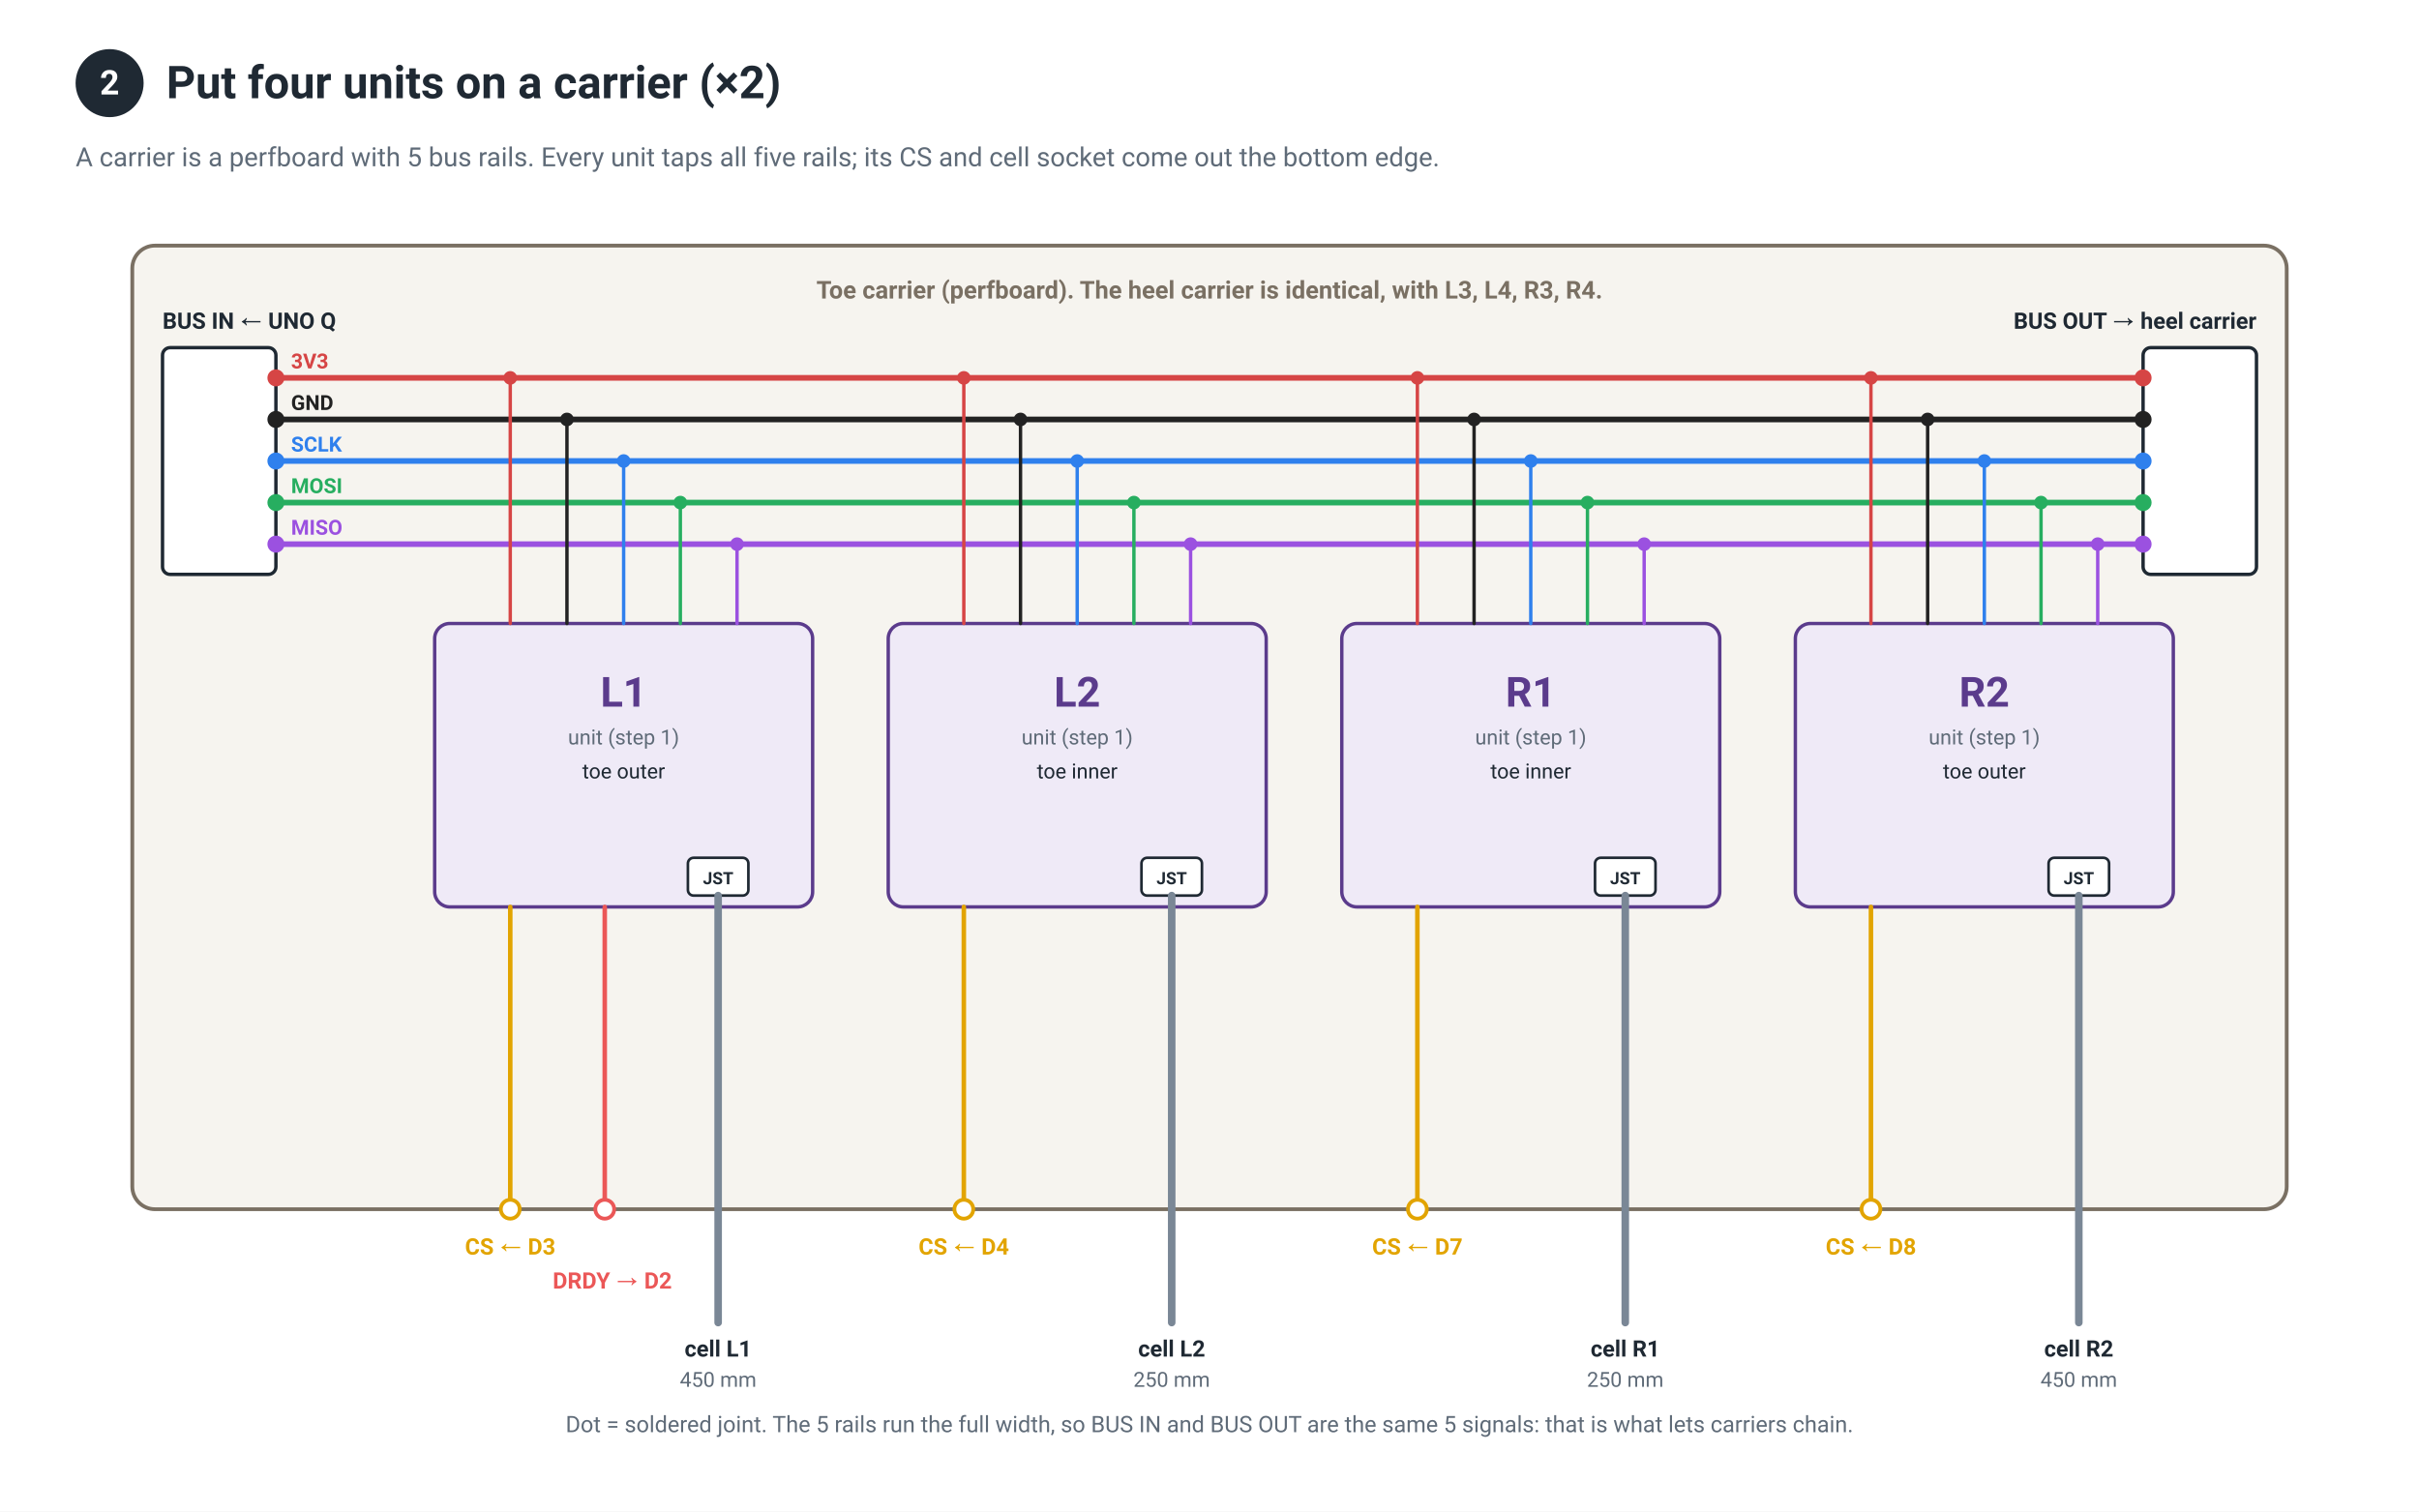
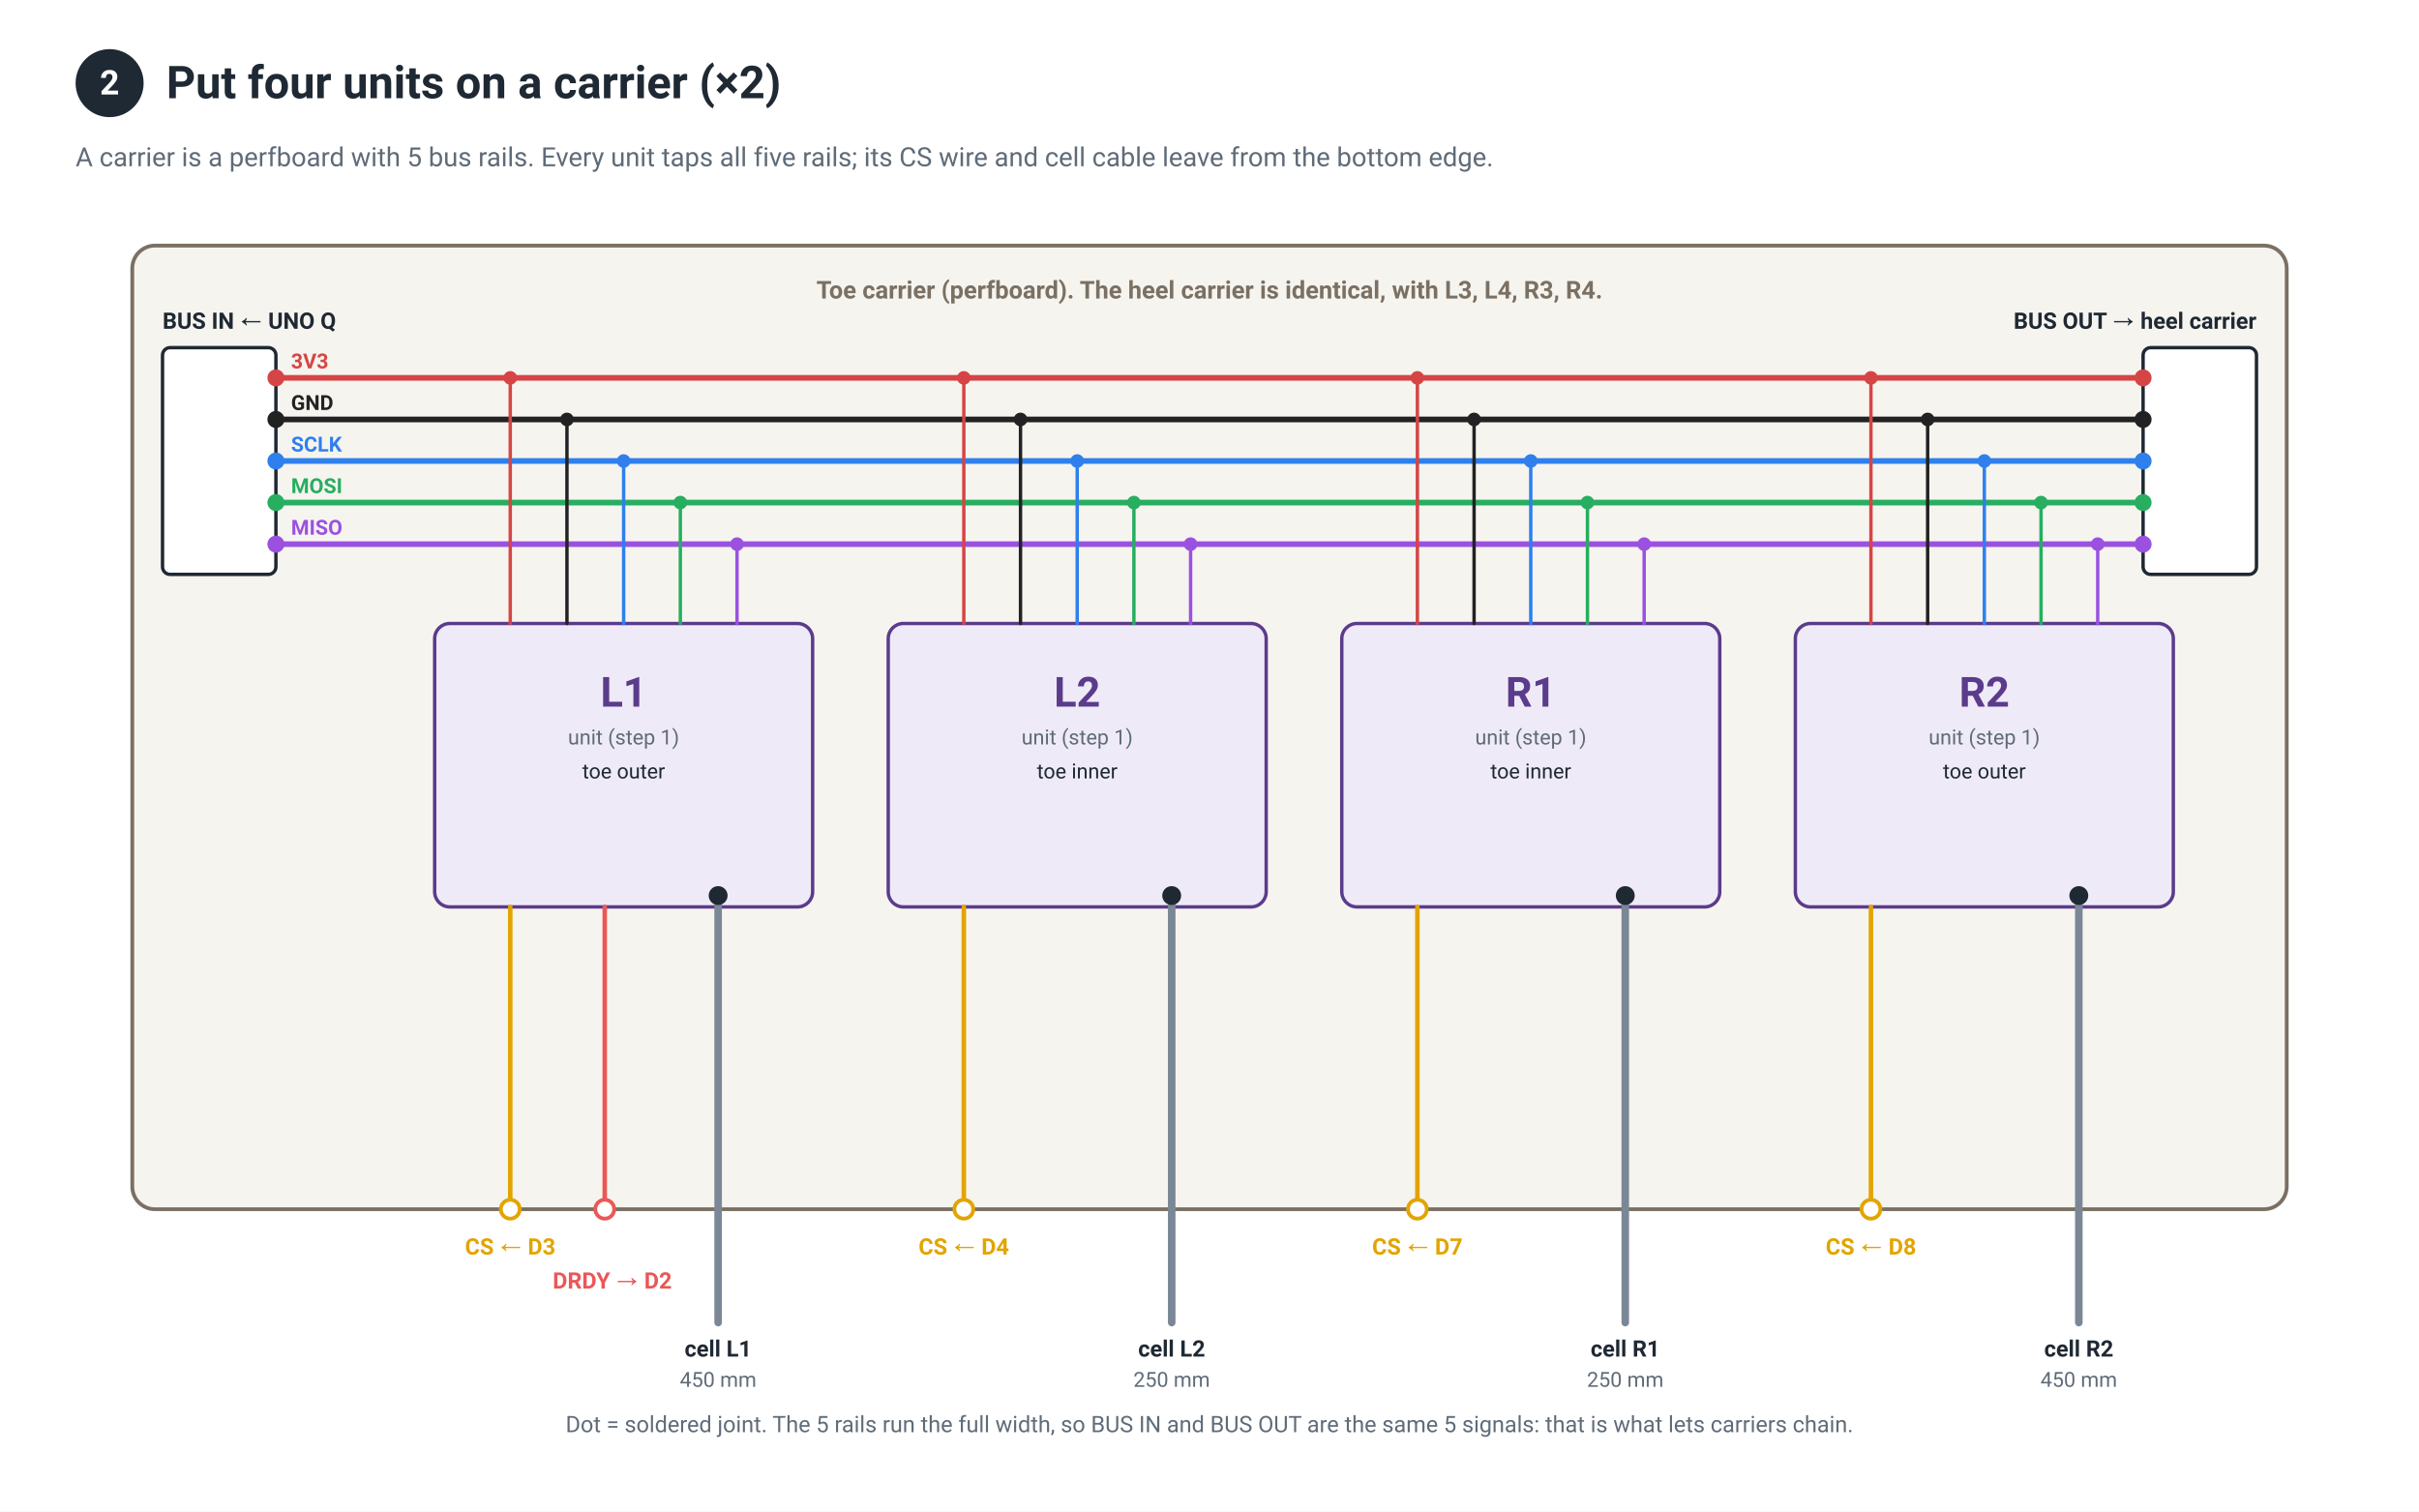
<svg xmlns="http://www.w3.org/2000/svg" viewBox="0 0 1280 800" width="1280" height="800" font-family="-apple-system, BlinkMacSystemFont, Segoe UI, Roboto, Helvetica, Arial, sans-serif">
  <rect width="1280" height="800" fill="#FFFFFF" />
  <circle cx="58" cy="44" r="18" fill="#1F2933" />
  <text x="58" y="50" font-size="18" font-weight="700" fill="#FFFFFF" text-anchor="middle">2</text>
  <text x="88" y="52" font-size="24" font-weight="700" fill="#1F2933" text-anchor="start">Put four units on a carrier (×2)</text>
-   <text x="40" y="88" font-size="14" font-weight="400" fill="#5F6B78" text-anchor="start">A carrier is a perfboard with 5 bus rails. Every unit taps all five rails; its CS and cell socket come out the bottom edge.</text>
+   <text x="40" y="88" font-size="14" font-weight="400" fill="#5F6B78" text-anchor="start">A carrier is a perfboard with 5 bus rails. Every unit taps all five rails; its CS wire and cell cable leave from the bottom edge.</text>
  <rect x="70" y="130" width="1140" height="510" rx="12" fill="#F6F4EF" stroke="#7A7063" stroke-width="2" />
  <text x="640.0" y="158" font-size="13" font-weight="700" fill="#7A7063" text-anchor="middle">Toe carrier (perfboard). The heel carrier is identical, with L3, L4, R3, R4.</text>
  <rect x="86" y="184" width="60" height="120" rx="4" fill="#FFFFFF" stroke="#1F2933" stroke-width="1.8" />
  <text x="86" y="174" font-size="12" font-weight="700" fill="#1F2933" text-anchor="start">BUS IN ← UNO Q</text>
  <rect x="1134" y="184" width="60" height="120" rx="4" fill="#FFFFFF" stroke="#1F2933" stroke-width="1.8" />
  <text x="1194" y="174" font-size="12" font-weight="700" fill="#1F2933" text-anchor="end">BUS OUT → heel carrier</text>
  <path d="M146,200 L1134,200" fill="none" stroke="#D64545" stroke-width="3" stroke-linejoin="round" stroke-linecap="round" />
  <circle cx="146" cy="200" r="4.5" fill="#D64545" />
  <circle cx="1134" cy="200" r="4.5" fill="#D64545" />
  <text x="154" y="195" font-size="11" font-weight="700" fill="#D64545" text-anchor="start">3V3</text>
  <path d="M146,222 L1134,222" fill="none" stroke="#222222" stroke-width="3" stroke-linejoin="round" stroke-linecap="round" />
  <circle cx="146" cy="222" r="4.5" fill="#222222" />
  <circle cx="1134" cy="222" r="4.5" fill="#222222" />
  <text x="154" y="217" font-size="11" font-weight="700" fill="#222222" text-anchor="start">GND</text>
  <path d="M146,244 L1134,244" fill="none" stroke="#2F80ED" stroke-width="3" stroke-linejoin="round" stroke-linecap="round" />
  <circle cx="146" cy="244" r="4.5" fill="#2F80ED" />
  <circle cx="1134" cy="244" r="4.5" fill="#2F80ED" />
  <text x="154" y="239" font-size="11" font-weight="700" fill="#2F80ED" text-anchor="start">SCLK</text>
  <path d="M146,266 L1134,266" fill="none" stroke="#27AE60" stroke-width="3" stroke-linejoin="round" stroke-linecap="round" />
  <circle cx="146" cy="266" r="4.5" fill="#27AE60" />
  <circle cx="1134" cy="266" r="4.5" fill="#27AE60" />
  <text x="154" y="261" font-size="11" font-weight="700" fill="#27AE60" text-anchor="start">MOSI</text>
  <path d="M146,288 L1134,288" fill="none" stroke="#9B51E0" stroke-width="3" stroke-linejoin="round" stroke-linecap="round" />
  <circle cx="146" cy="288" r="4.5" fill="#9B51E0" />
  <circle cx="1134" cy="288" r="4.5" fill="#9B51E0" />
  <text x="154" y="283" font-size="11" font-weight="700" fill="#9B51E0" text-anchor="start">MISO</text>
  <rect x="230" y="330" width="200" height="150" rx="8" fill="#EFEAF7" stroke="#5B3B8C" stroke-width="1.8" />
  <text x="330.0" y="374" font-size="22" font-weight="700" fill="#5B3B8C" text-anchor="middle">L1</text>
  <text x="330.0" y="394" font-size="11" font-weight="400" fill="#5F6B78" text-anchor="middle">unit (step 1)</text>
  <text x="330.0" y="412" font-size="11" font-weight="400" fill="#1F2933" text-anchor="middle">toe outer</text>
  <path d="M270,330 L270,200" fill="none" stroke="#D64545" stroke-width="1.8" stroke-linejoin="round" stroke-linecap="round" />
  <circle cx="270" cy="200" r="3.6" fill="#D64545" />
  <path d="M300,330 L300,222" fill="none" stroke="#222222" stroke-width="1.8" stroke-linejoin="round" stroke-linecap="round" />
  <circle cx="300" cy="222" r="3.6" fill="#222222" />
  <path d="M330,330 L330,244" fill="none" stroke="#2F80ED" stroke-width="1.8" stroke-linejoin="round" stroke-linecap="round" />
  <circle cx="330" cy="244" r="3.6" fill="#2F80ED" />
  <path d="M360,330 L360,266" fill="none" stroke="#27AE60" stroke-width="1.8" stroke-linejoin="round" stroke-linecap="round" />
  <circle cx="360" cy="266" r="3.6" fill="#27AE60" />
  <path d="M390,330 L390,288" fill="none" stroke="#9B51E0" stroke-width="1.8" stroke-linejoin="round" stroke-linecap="round" />
  <circle cx="390" cy="288" r="3.6" fill="#9B51E0" />
  <path d="M270,480 L270,640" fill="none" stroke="#E2A400" stroke-width="2.4" stroke-linejoin="round" stroke-linecap="round" />
  <circle cx="270" cy="640" r="5" fill="#FFFFFF" stroke="#E2A400" stroke-width="2" />
  <text x="282" y="644" font-size="13" font-weight="700" fill="#E2A400" text-anchor="start" />
  <text x="270" y="664" font-size="12" font-weight="700" fill="#E2A400" text-anchor="middle">CS ← D3</text>
  <path d="M320,480 L320,640" fill="none" stroke="#EB5757" stroke-width="2.4" stroke-linejoin="round" stroke-linecap="round" />
  <circle cx="320" cy="640" r="5" fill="#FFFFFF" stroke="#EB5757" stroke-width="2" />
  <text x="332" y="644" font-size="13" font-weight="700" fill="#EB5757" text-anchor="start" />
  <text x="324" y="682" font-size="12" font-weight="700" fill="#EB5757" text-anchor="middle">DRDY → D2</text>
-   <rect x="364" y="454" width="32" height="20" rx="3" fill="#FFFFFF" stroke="#1F2933" stroke-width="1.4" />
-   <text x="380" y="468" font-size="9" font-weight="700" fill="#1F2933" text-anchor="middle">JST</text>
  <path d="M380,474 L380,700" fill="none" stroke="#7A8796" stroke-width="4" stroke-linejoin="round" stroke-linecap="round" />
+   <circle cx="380" cy="474" r="5" fill="#1F2933" />
  <text x="380" y="718" font-size="12" font-weight="700" fill="#1F2933" text-anchor="middle">cell L1</text>
  <text x="380" y="734" font-size="11" font-weight="400" fill="#5F6B78" text-anchor="middle">450 mm</text>
  <rect x="470" y="330" width="200" height="150" rx="8" fill="#EFEAF7" stroke="#5B3B8C" stroke-width="1.8" />
  <text x="570.0" y="374" font-size="22" font-weight="700" fill="#5B3B8C" text-anchor="middle">L2</text>
  <text x="570.0" y="394" font-size="11" font-weight="400" fill="#5F6B78" text-anchor="middle">unit (step 1)</text>
  <text x="570.0" y="412" font-size="11" font-weight="400" fill="#1F2933" text-anchor="middle">toe inner</text>
  <path d="M510,330 L510,200" fill="none" stroke="#D64545" stroke-width="1.8" stroke-linejoin="round" stroke-linecap="round" />
  <circle cx="510" cy="200" r="3.6" fill="#D64545" />
  <path d="M540,330 L540,222" fill="none" stroke="#222222" stroke-width="1.8" stroke-linejoin="round" stroke-linecap="round" />
  <circle cx="540" cy="222" r="3.6" fill="#222222" />
  <path d="M570,330 L570,244" fill="none" stroke="#2F80ED" stroke-width="1.8" stroke-linejoin="round" stroke-linecap="round" />
  <circle cx="570" cy="244" r="3.6" fill="#2F80ED" />
  <path d="M600,330 L600,266" fill="none" stroke="#27AE60" stroke-width="1.8" stroke-linejoin="round" stroke-linecap="round" />
  <circle cx="600" cy="266" r="3.6" fill="#27AE60" />
  <path d="M630,330 L630,288" fill="none" stroke="#9B51E0" stroke-width="1.8" stroke-linejoin="round" stroke-linecap="round" />
  <circle cx="630" cy="288" r="3.6" fill="#9B51E0" />
  <path d="M510,480 L510,640" fill="none" stroke="#E2A400" stroke-width="2.4" stroke-linejoin="round" stroke-linecap="round" />
  <circle cx="510" cy="640" r="5" fill="#FFFFFF" stroke="#E2A400" stroke-width="2" />
  <text x="522" y="644" font-size="13" font-weight="700" fill="#E2A400" text-anchor="start" />
  <text x="510" y="664" font-size="12" font-weight="700" fill="#E2A400" text-anchor="middle">CS ← D4</text>
-   <rect x="604" y="454" width="32" height="20" rx="3" fill="#FFFFFF" stroke="#1F2933" stroke-width="1.4" />
-   <text x="620" y="468" font-size="9" font-weight="700" fill="#1F2933" text-anchor="middle">JST</text>
  <path d="M620,474 L620,700" fill="none" stroke="#7A8796" stroke-width="4" stroke-linejoin="round" stroke-linecap="round" />
+   <circle cx="620" cy="474" r="5" fill="#1F2933" />
  <text x="620" y="718" font-size="12" font-weight="700" fill="#1F2933" text-anchor="middle">cell L2</text>
  <text x="620" y="734" font-size="11" font-weight="400" fill="#5F6B78" text-anchor="middle">250 mm</text>
  <rect x="710" y="330" width="200" height="150" rx="8" fill="#EFEAF7" stroke="#5B3B8C" stroke-width="1.8" />
  <text x="810.0" y="374" font-size="22" font-weight="700" fill="#5B3B8C" text-anchor="middle">R1</text>
  <text x="810.0" y="394" font-size="11" font-weight="400" fill="#5F6B78" text-anchor="middle">unit (step 1)</text>
  <text x="810.0" y="412" font-size="11" font-weight="400" fill="#1F2933" text-anchor="middle">toe inner</text>
  <path d="M750,330 L750,200" fill="none" stroke="#D64545" stroke-width="1.8" stroke-linejoin="round" stroke-linecap="round" />
  <circle cx="750" cy="200" r="3.6" fill="#D64545" />
  <path d="M780,330 L780,222" fill="none" stroke="#222222" stroke-width="1.8" stroke-linejoin="round" stroke-linecap="round" />
  <circle cx="780" cy="222" r="3.6" fill="#222222" />
  <path d="M810,330 L810,244" fill="none" stroke="#2F80ED" stroke-width="1.8" stroke-linejoin="round" stroke-linecap="round" />
  <circle cx="810" cy="244" r="3.6" fill="#2F80ED" />
  <path d="M840,330 L840,266" fill="none" stroke="#27AE60" stroke-width="1.8" stroke-linejoin="round" stroke-linecap="round" />
  <circle cx="840" cy="266" r="3.6" fill="#27AE60" />
  <path d="M870,330 L870,288" fill="none" stroke="#9B51E0" stroke-width="1.8" stroke-linejoin="round" stroke-linecap="round" />
  <circle cx="870" cy="288" r="3.6" fill="#9B51E0" />
  <path d="M750,480 L750,640" fill="none" stroke="#E2A400" stroke-width="2.4" stroke-linejoin="round" stroke-linecap="round" />
  <circle cx="750" cy="640" r="5" fill="#FFFFFF" stroke="#E2A400" stroke-width="2" />
  <text x="762" y="644" font-size="13" font-weight="700" fill="#E2A400" text-anchor="start" />
  <text x="750" y="664" font-size="12" font-weight="700" fill="#E2A400" text-anchor="middle">CS ← D7</text>
-   <rect x="844" y="454" width="32" height="20" rx="3" fill="#FFFFFF" stroke="#1F2933" stroke-width="1.4" />
-   <text x="860" y="468" font-size="9" font-weight="700" fill="#1F2933" text-anchor="middle">JST</text>
  <path d="M860,474 L860,700" fill="none" stroke="#7A8796" stroke-width="4" stroke-linejoin="round" stroke-linecap="round" />
+   <circle cx="860" cy="474" r="5" fill="#1F2933" />
  <text x="860" y="718" font-size="12" font-weight="700" fill="#1F2933" text-anchor="middle">cell R1</text>
  <text x="860" y="734" font-size="11" font-weight="400" fill="#5F6B78" text-anchor="middle">250 mm</text>
  <rect x="950" y="330" width="200" height="150" rx="8" fill="#EFEAF7" stroke="#5B3B8C" stroke-width="1.8" />
  <text x="1050.0" y="374" font-size="22" font-weight="700" fill="#5B3B8C" text-anchor="middle">R2</text>
  <text x="1050.0" y="394" font-size="11" font-weight="400" fill="#5F6B78" text-anchor="middle">unit (step 1)</text>
  <text x="1050.0" y="412" font-size="11" font-weight="400" fill="#1F2933" text-anchor="middle">toe outer</text>
  <path d="M990,330 L990,200" fill="none" stroke="#D64545" stroke-width="1.8" stroke-linejoin="round" stroke-linecap="round" />
  <circle cx="990" cy="200" r="3.6" fill="#D64545" />
  <path d="M1020,330 L1020,222" fill="none" stroke="#222222" stroke-width="1.8" stroke-linejoin="round" stroke-linecap="round" />
  <circle cx="1020" cy="222" r="3.6" fill="#222222" />
  <path d="M1050,330 L1050,244" fill="none" stroke="#2F80ED" stroke-width="1.8" stroke-linejoin="round" stroke-linecap="round" />
  <circle cx="1050" cy="244" r="3.6" fill="#2F80ED" />
  <path d="M1080,330 L1080,266" fill="none" stroke="#27AE60" stroke-width="1.8" stroke-linejoin="round" stroke-linecap="round" />
  <circle cx="1080" cy="266" r="3.6" fill="#27AE60" />
  <path d="M1110,330 L1110,288" fill="none" stroke="#9B51E0" stroke-width="1.8" stroke-linejoin="round" stroke-linecap="round" />
  <circle cx="1110" cy="288" r="3.6" fill="#9B51E0" />
  <path d="M990,480 L990,640" fill="none" stroke="#E2A400" stroke-width="2.4" stroke-linejoin="round" stroke-linecap="round" />
  <circle cx="990" cy="640" r="5" fill="#FFFFFF" stroke="#E2A400" stroke-width="2" />
  <text x="1002" y="644" font-size="13" font-weight="700" fill="#E2A400" text-anchor="start" />
  <text x="990" y="664" font-size="12" font-weight="700" fill="#E2A400" text-anchor="middle">CS ← D8</text>
-   <rect x="1084" y="454" width="32" height="20" rx="3" fill="#FFFFFF" stroke="#1F2933" stroke-width="1.4" />
-   <text x="1100" y="468" font-size="9" font-weight="700" fill="#1F2933" text-anchor="middle">JST</text>
  <path d="M1100,474 L1100,700" fill="none" stroke="#7A8796" stroke-width="4" stroke-linejoin="round" stroke-linecap="round" />
+   <circle cx="1100" cy="474" r="5" fill="#1F2933" />
  <text x="1100" y="718" font-size="12" font-weight="700" fill="#1F2933" text-anchor="middle">cell R2</text>
  <text x="1100" y="734" font-size="11" font-weight="400" fill="#5F6B78" text-anchor="middle">450 mm</text>
  <text x="640" y="758" font-size="12" font-weight="400" fill="#5F6B78" text-anchor="middle">Dot = soldered joint. The 5 rails run the full width, so BUS IN and BUS OUT are the same 5 signals: that is what lets carriers chain.</text>
</svg>
